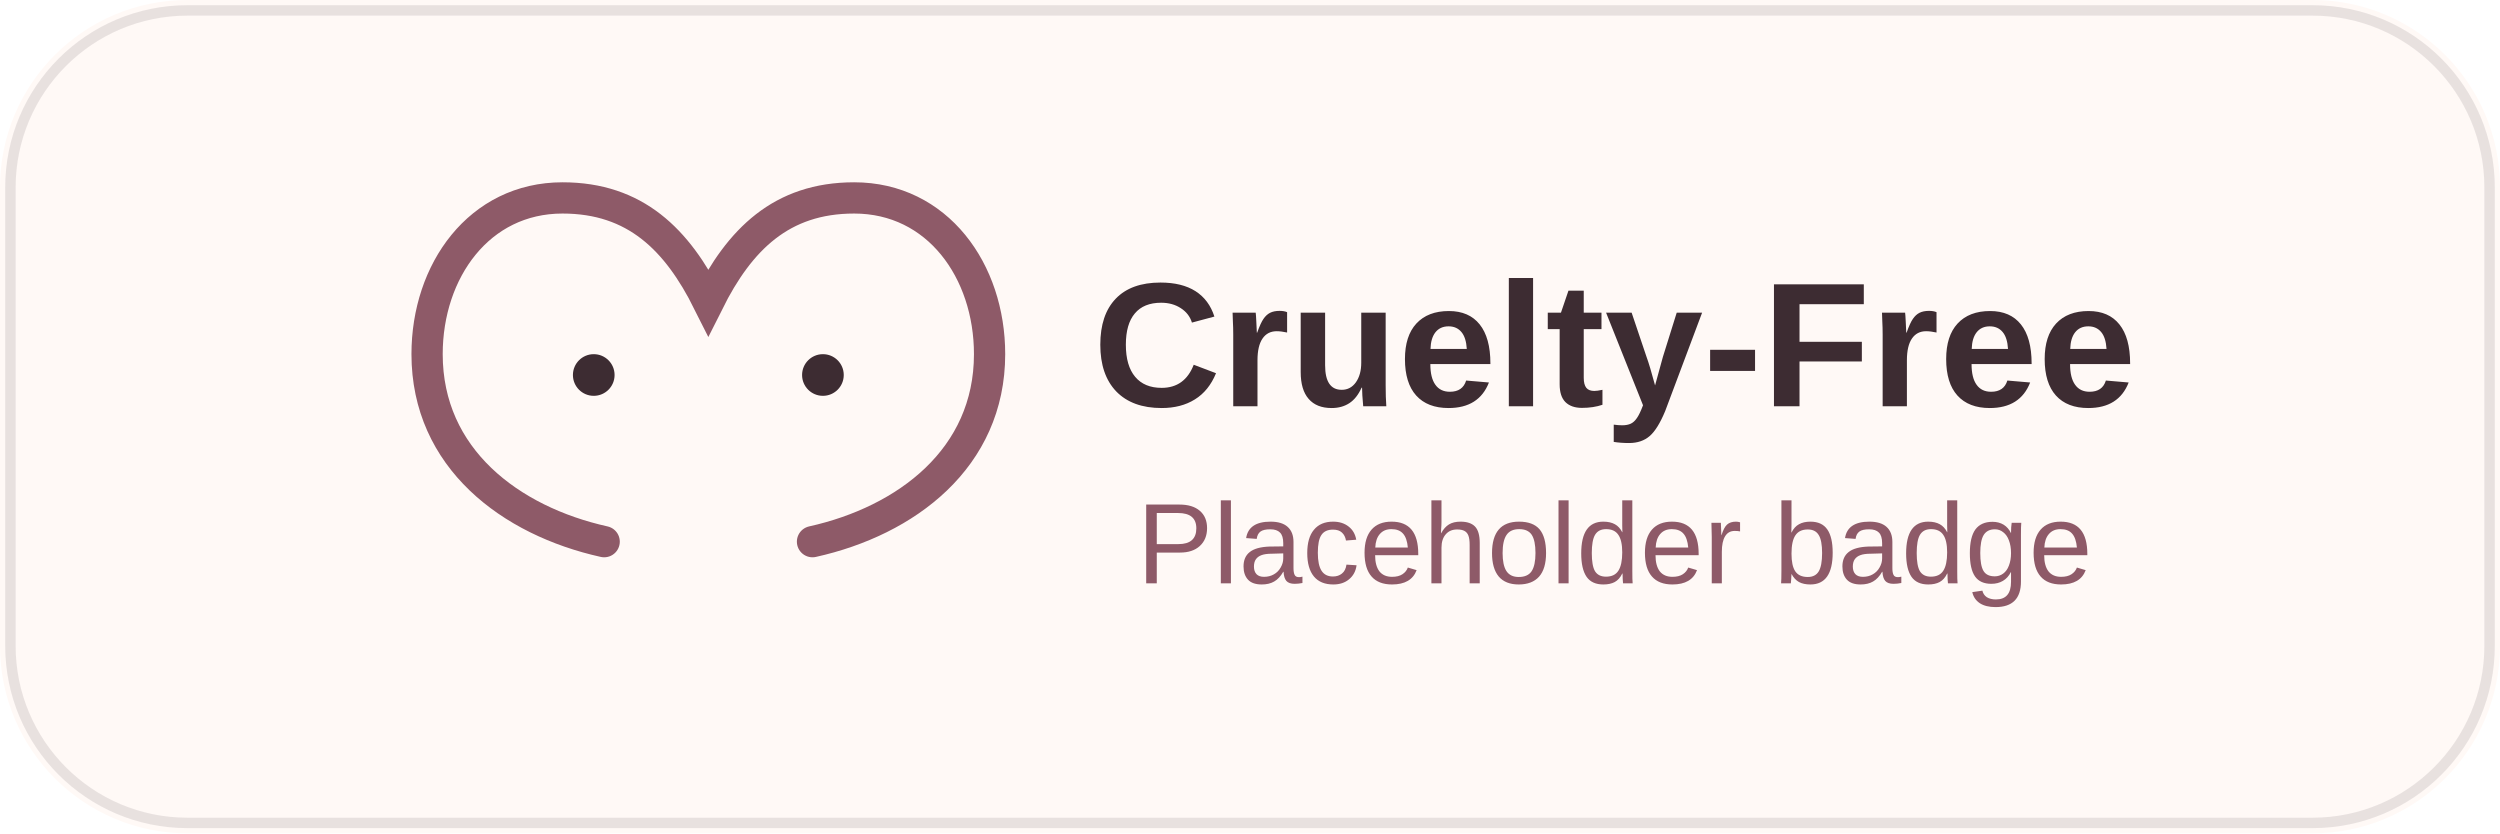
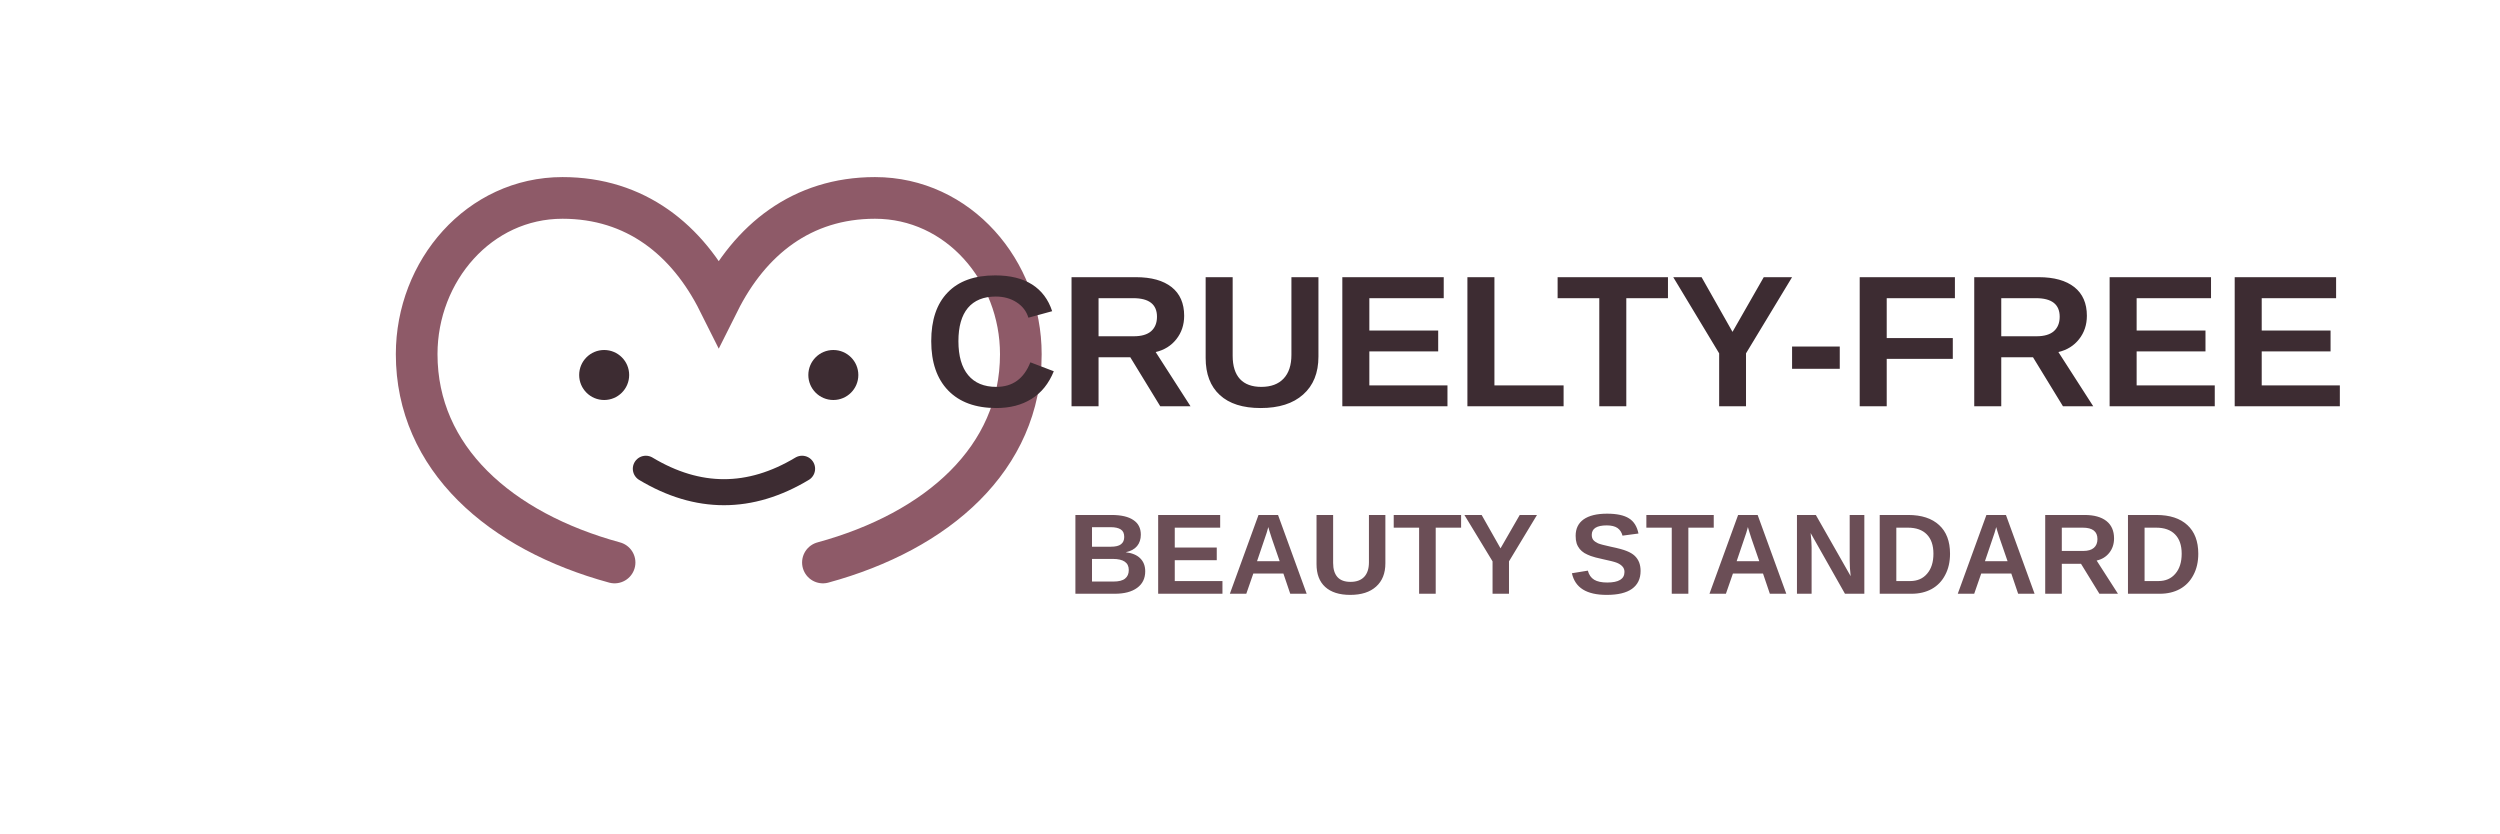
<svg xmlns="http://www.w3.org/2000/svg" width="240" height="80" viewBox="0 0 240 80" fill="none" role="img" aria-labelledby="title">
-   <rect width="240" height="80" rx="18" fill="#FFF9F6" />
-   <rect x="1" y="1" width="238" height="78" rx="17" stroke="#3D2C32" stroke-opacity=".12" />
-   <path d="M58 52c-9-2-17-8-17-18 0-8 5-15 13-15 7 0 11 4 14 10 3-6 7-10 14-10 8 0 13 7 13 15 0 10-8 16-17 18" stroke="#8E5A68" stroke-width="3" stroke-linecap="round" />
-   <circle cx="57" cy="36" r="2" fill="#3D2C32" />
-   <circle cx="79" cy="36" r="2" fill="#3D2C32" />
-   <text x="155" y="39" text-anchor="middle" fill="#3D2C32" font-family="Arial, sans-serif" font-size="17" font-weight="700">Cruelty-Free</text>
-   <text x="155" y="56" text-anchor="middle" fill="#8E5A68" font-family="Arial, sans-serif" font-size="11">Placeholder badge</text>
+   <path d="M59 54c-11-3-19-10-19-20 0-8 6-15 14-15 7 0 12 4 15 10 3-6 8-10 15-10 8 0 14 7 14 15 0 10-8 17-19 20" stroke="#8E5A68" stroke-width="4" stroke-linecap="round" />
+   <circle cx="58" cy="36" r="2.4" fill="#3D2C32" />
+   <circle cx="80" cy="36" r="2.4" fill="#3D2C32" />
+   <path d="M62 45c5 3 10 3 15 0" stroke="#3D2C32" stroke-width="2.5" stroke-linecap="round" />
+   <text x="157" y="39" text-anchor="middle" fill="#3D2C32" font-family="Arial, sans-serif" font-size="18" font-weight="700">CRUELTY-FREE</text>
+   <text x="157" y="57" text-anchor="middle" fill="#6B4E56" font-family="Arial, sans-serif" font-size="11" font-weight="600">BEAUTY STANDARD</text>
</svg>
